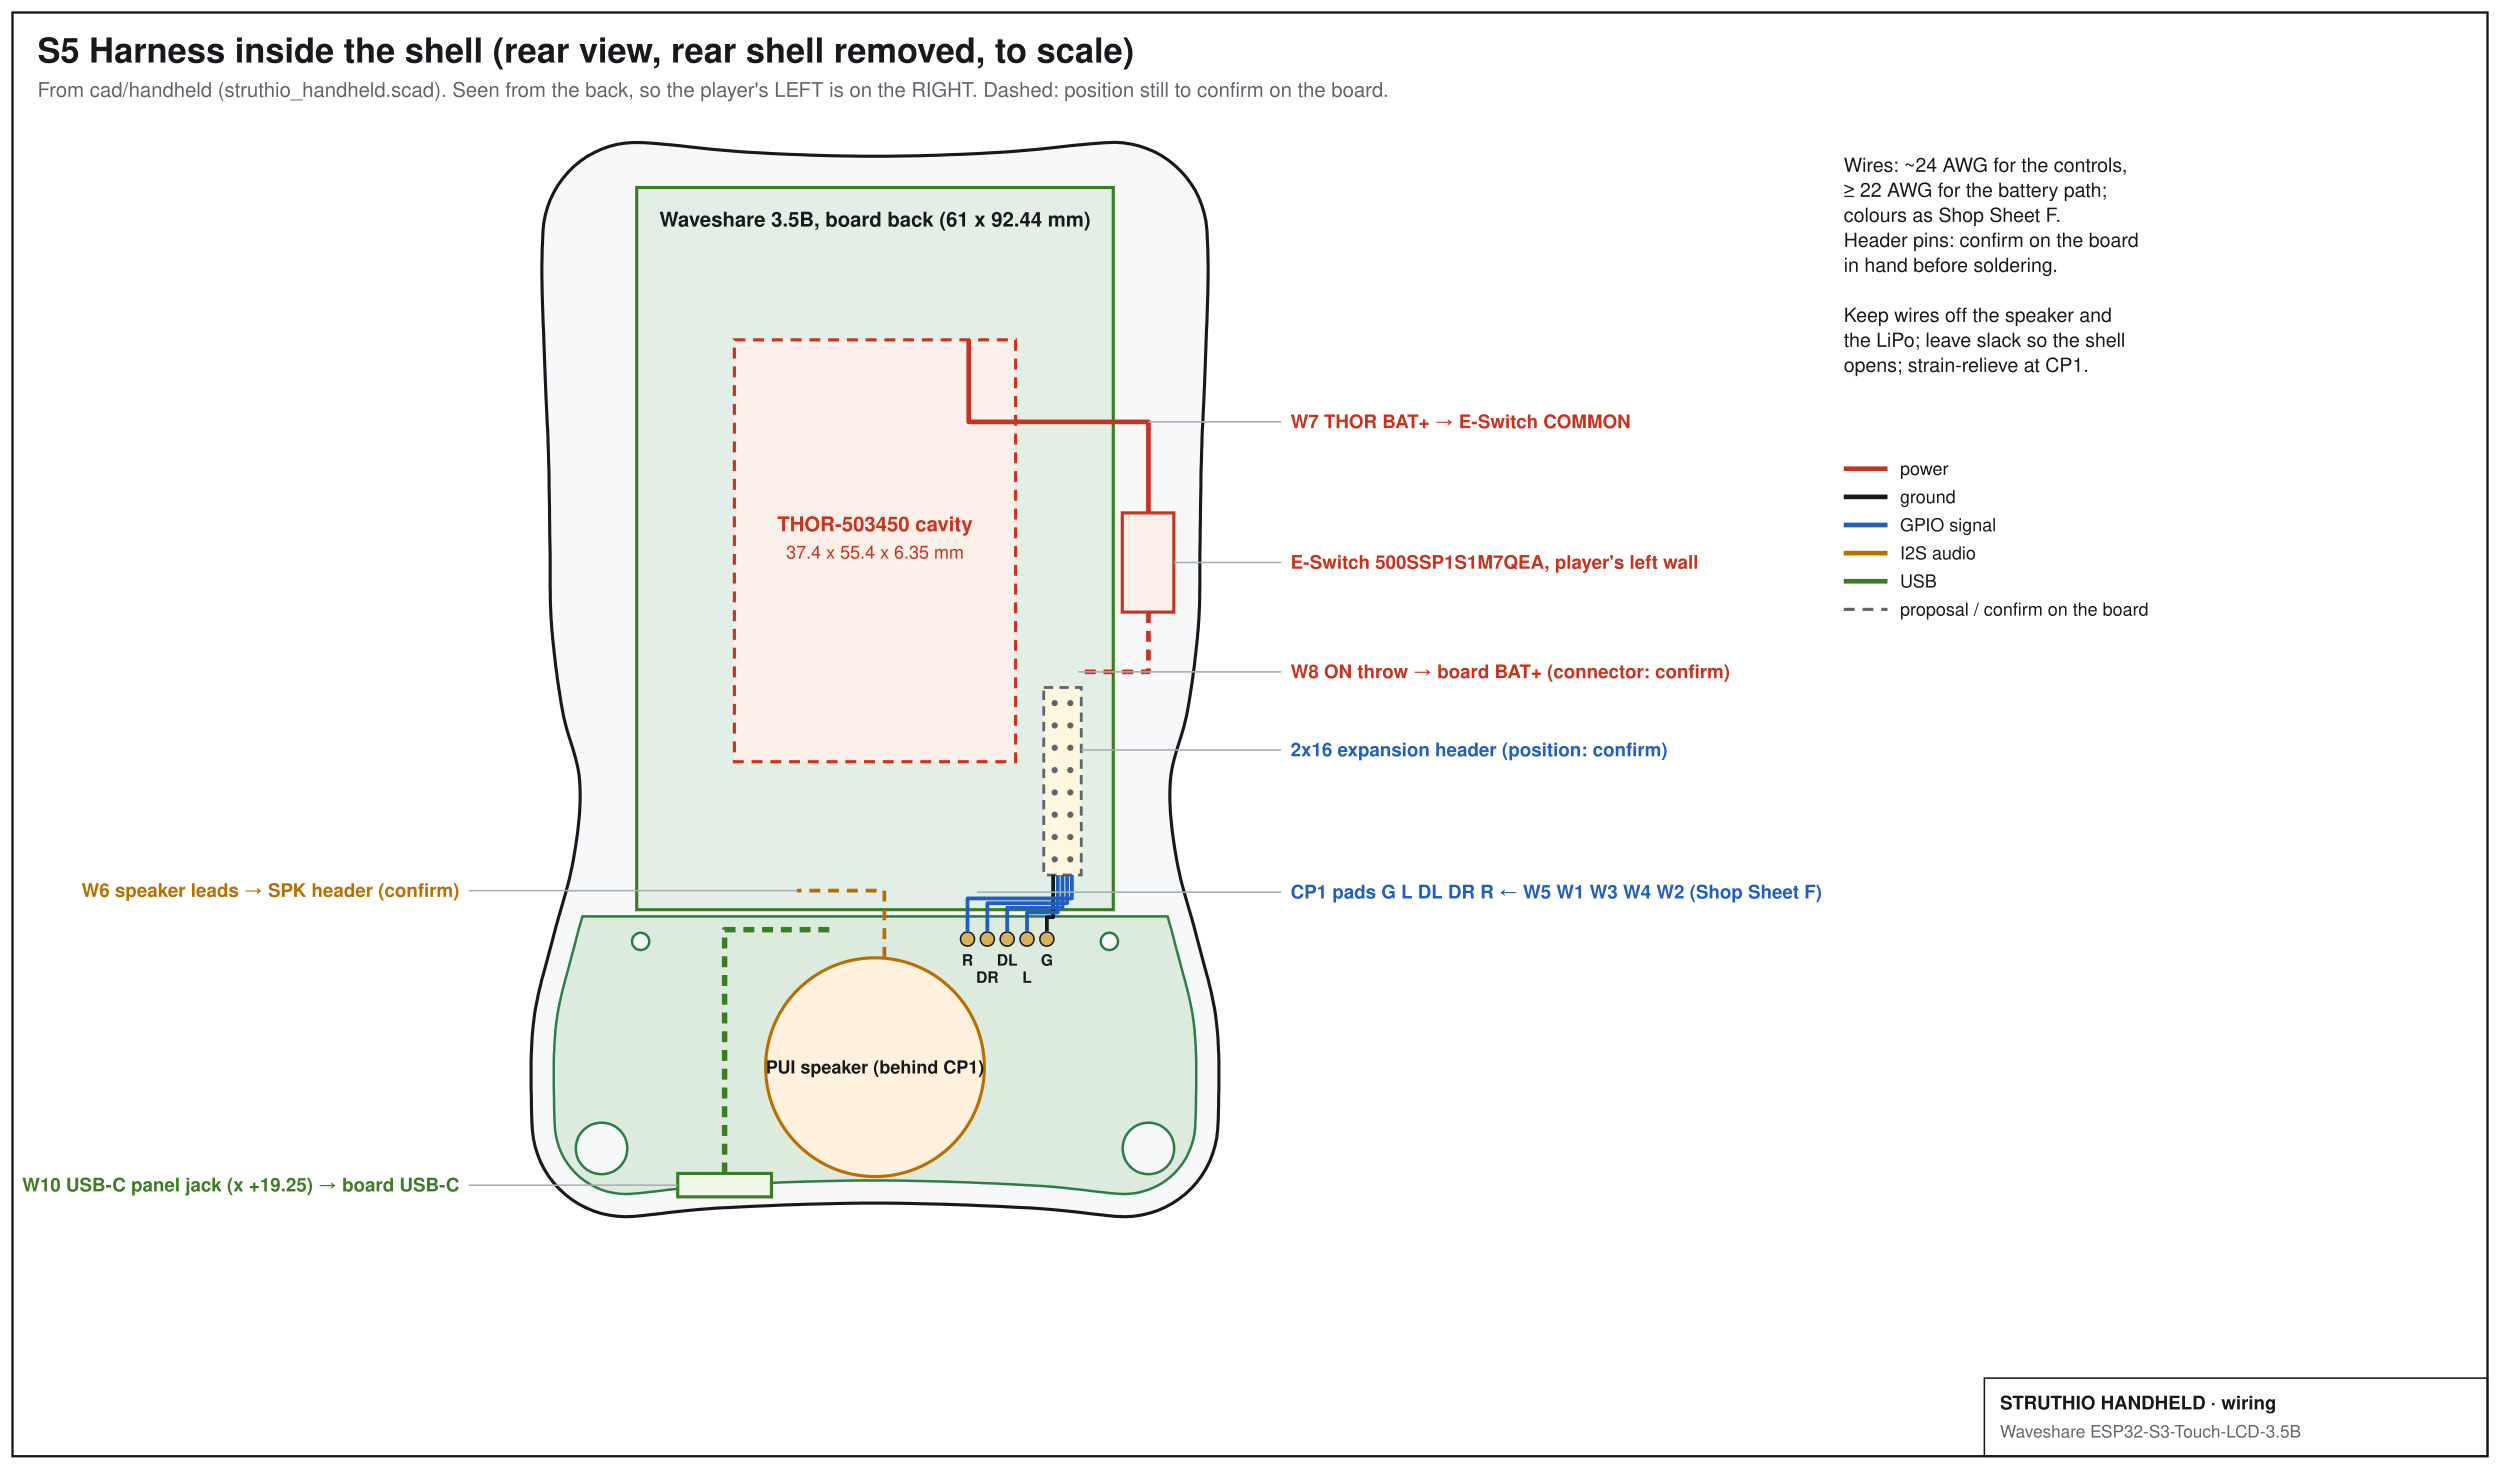
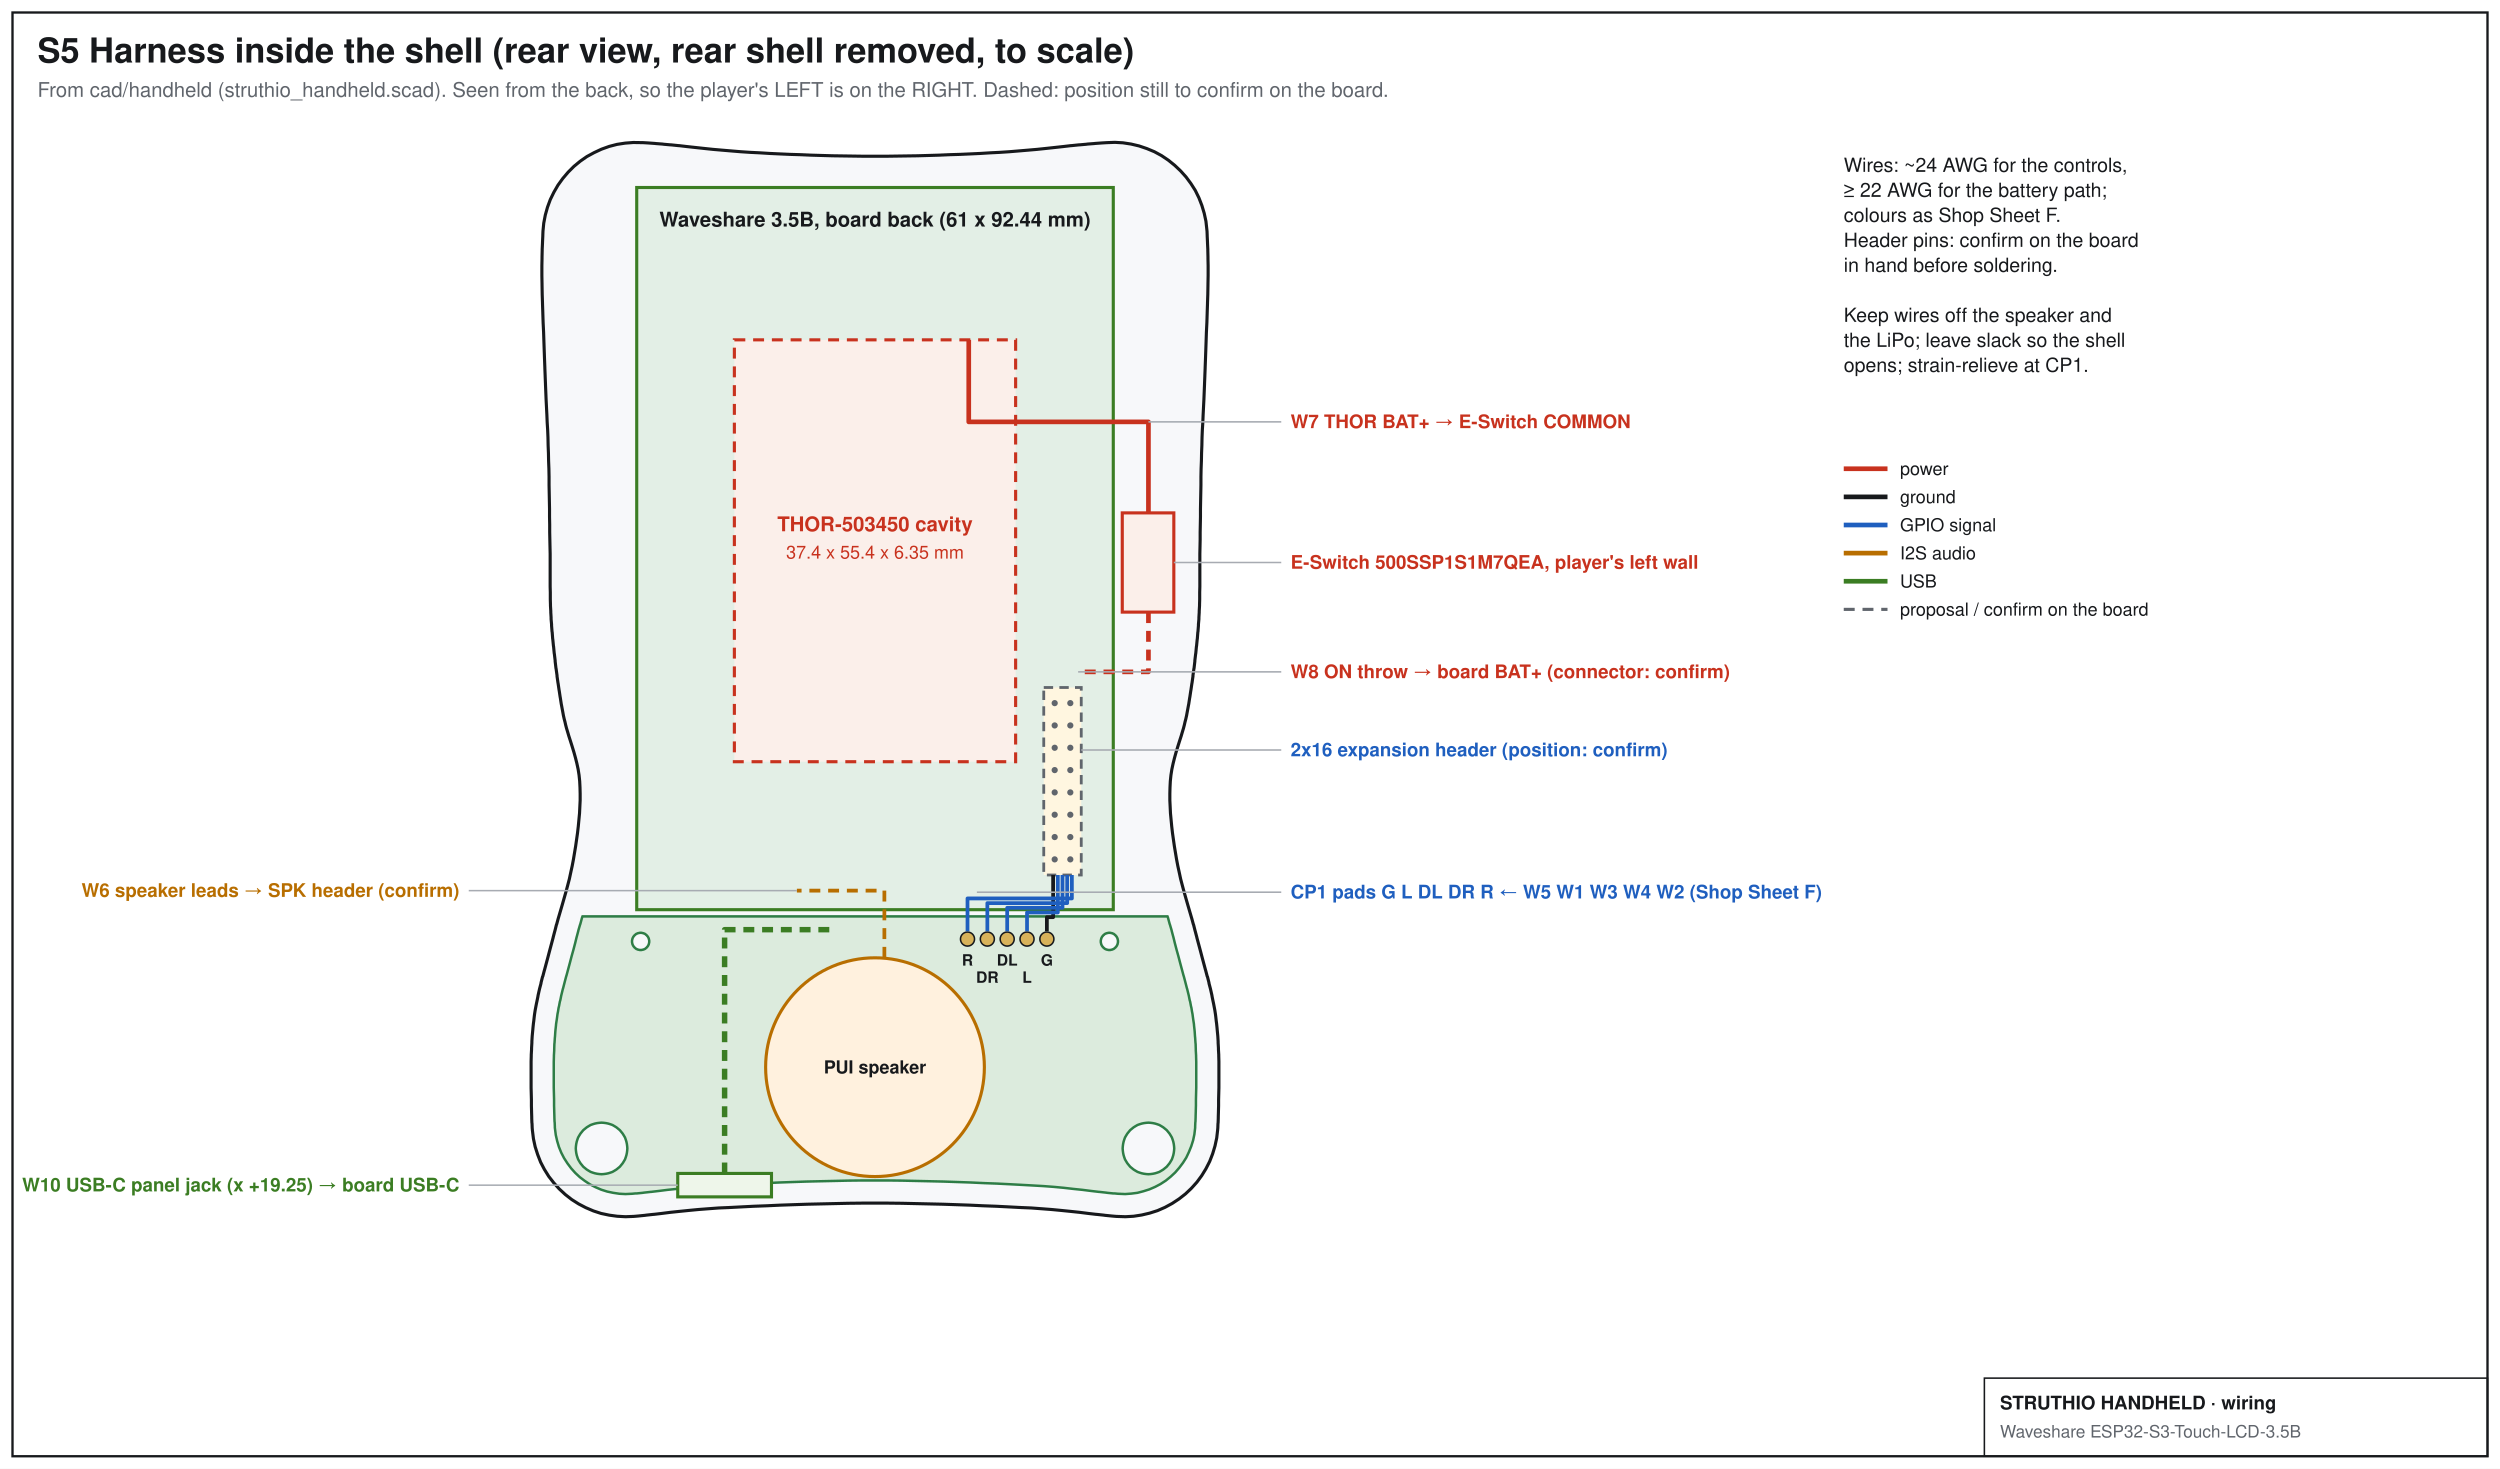
<svg xmlns="http://www.w3.org/2000/svg" width="1600" height="940" viewBox="0 0 1600 940">
  <rect width="1600" height="940" fill="#FFFFFF" />
  <rect x="8" y="8" width="1584" height="924" fill="none" stroke="#17191C" stroke-width="1.5" />
  <text x="24" y="40" font-family="Aptos, Helvetica, Arial, sans-serif" font-size="22" fill="#17191C" font-weight="800" text-anchor="start">S5  Harness inside the shell (rear view, rear shell removed, to scale)</text>
  <text x="24" y="62" font-family="Aptos, Helvetica, Arial, sans-serif" font-size="13" fill="#60656C" font-weight="400" text-anchor="start">From cad/handheld (struthio_handheld.scad). Seen from the back, so the player's LEFT is on the RIGHT. Dashed: position still to confirm on the board.</text>
  <rect x="1270" y="882" width="322" height="50" fill="none" stroke="#17191C" stroke-width="1" />
  <text x="1280" y="902" font-family="Aptos, Helvetica, Arial, sans-serif" font-size="12" fill="#17191C" font-weight="700" text-anchor="start">STRUTHIO HANDHELD  ·  wiring</text>
  <text x="1280" y="920" font-family="Aptos, Helvetica, Arial, sans-serif" font-size="11" fill="#60656C" font-weight="400" text-anchor="start">Waveshare ESP32-S3-Touch-LCD-3.5B</text>
  <g transform="translate(0,-60)">
    <path d="M 395.0,838.4 L 389.9,837.7 L 384.7,836.6 L 379.8,835.0 L 374.9,832.9 L 370.3,830.5 L 365.9,827.7 L 361.8,824.5 L 357.9,820.9 L 354.4,817.0 L 351.2,812.9 L 348.4,808.4 L 346.0,803.8 L 344.1,798.9 L 342.5,793.9 L 341.4,788.8 L 340.7,783.1 L 340.7,783.0 L 340.6,781.9 L 340.5,779.2 L 340.4,778.4 L 340.3,775.5 L 340.3,774.8 L 340.2,771.6 L 340.2,771.2 L 340.1,767.8 L 340.1,767.5 L 340.1,763.8 L 340.0,759.9 L 339.9,756.2 L 339.9,756.0 L 339.9,752.3 L 339.9,751.9 L 339.9,748.3 L 339.9,747.8 L 339.9,744.2 L 339.9,743.6 L 339.9,740.0 L 339.9,739.4 L 340.0,735.8 L 340.0,735.1 L 340.2,731.6 L 340.2,730.8 L 340.4,727.4 L 340.4,726.5 L 340.6,723.2 L 340.7,722.1 L 341.0,719.0 L 341.1,717.8 L 341.4,714.9 L 341.6,713.5 L 341.9,710.8 L 342.1,709.2 L 342.5,706.6 L 342.8,705.0 L 343.3,702.4 L 343.6,701.0 L 344.2,698.1 L 344.4,696.9 L 345.1,693.8 L 345.3,692.9 L 346.2,689.5 L 346.3,688.8 L 347.2,685.2 L 347.4,684.8 L 348.4,681.0 L 348.5,680.7 L 349.6,676.6 L 350.7,672.5 L 351.8,668.3 L 352.9,664.2 L 354.0,660.1 L 354.0,660.0 L 355.0,656.2 L 355.2,655.5 L 356.1,651.9 L 356.3,651.4 L 357.3,647.7 L 357.4,647.4 L 358.6,643.3 L 359.8,639.2 L 361.0,635.0 L 362.2,630.8 L 363.3,626.7 L 364.4,622.5 L 365.3,618.3 L 366.2,614.2 L 367.0,610.0 L 367.7,605.8 L 368.4,601.6 L 369.0,597.4 L 369.6,593.2 L 370.1,588.9 L 370.5,584.7 L 370.9,580.5 L 371.1,576.3 L 371.3,572.2 L 371.3,568.0 L 371.2,564.0 L 371.0,560.0 L 370.6,556.1 L 370.0,552.3 L 369.2,548.6 L 368.3,545.0 L 367.3,541.4 L 366.2,537.8 L 365.1,534.3 L 364.0,530.9 L 363.8,530.2 L 363.0,527.5 L 362.6,526.2 L 362.0,523.9 L 361.6,522.1 L 361.1,520.2 L 360.6,518.0 L 360.2,515.8 L 359.9,514.2 L 359.3,511.0 L 359.2,510.5 L 358.6,506.6 L 358.5,506.1 L 357.9,502.1 L 357.8,501.6 L 357.2,497.5 L 357.1,497.0 L 356.5,492.8 L 356.5,492.3 L 355.9,488.0 L 355.8,487.6 L 355.3,483.3 L 355.3,482.8 L 354.8,478.6 L 354.7,478.1 L 354.3,473.9 L 354.2,473.4 L 353.8,469.3 L 353.7,468.7 L 353.4,464.7 L 353.3,464.2 L 353.0,460.4 L 353.0,459.6 L 352.7,456.2 L 352.7,455.2 L 352.5,451.9 L 352.5,451.1 L 352.3,447.7 L 352.3,447.0 L 352.2,443.6 L 352.2,443.0 L 352.2,439.6 L 352.2,439.1 L 352.1,435.5 L 352.1,435.2 L 352.1,431.4 L 352.1,431.2 L 352.1,423.1 L 352.1,418.9 L 352.1,414.5 L 352.0,410.0 L 351.9,405.3 L 351.8,400.5 L 351.8,395.7 L 351.7,390.7 L 351.7,385.7 L 351.6,380.6 L 351.5,375.5 L 351.4,370.4 L 351.4,365.2 L 351.3,360.1 L 351.1,355.0 L 351.0,350.0 L 350.8,345.0 L 350.7,340.1 L 350.5,335.2 L 350.2,330.4 L 350.0,325.5 L 349.5,315.7 L 349.3,310.7 L 349.1,305.8 L 349.1,305.6 L 348.9,300.7 L 348.9,300.5 L 348.7,295.5 L 348.7,295.2 L 348.5,290.0 L 348.3,284.4 L 348.1,278.6 L 347.9,272.6 L 347.6,266.5 L 347.4,260.4 L 347.4,260.2 L 347.2,254.3 L 347.2,254.0 L 347.0,248.2 L 347.0,247.8 L 346.9,242.2 L 346.9,241.7 L 346.8,236.4 L 346.8,235.7 L 346.8,230.8 L 346.8,230.0 L 346.9,225.6 L 346.9,224.5 L 347.0,220.4 L 347.0,219.6 L 347.2,215.4 L 347.2,215.1 L 347.4,210.9 L 347.4,210.5 L 347.5,208.0 L 348.0,202.8 L 349.0,197.6 L 350.4,192.6 L 352.2,187.7 L 354.5,183.0 L 357.1,178.5 L 360.2,174.2 L 363.6,170.2 L 367.3,166.5 L 371.3,163.2 L 375.6,160.2 L 380.2,157.7 L 384.9,155.5 L 389.9,153.7 L 394.9,152.4 L 400.1,151.6 L 405.3,151.2 L 411.7,151.3 L 415.0,151.5 L 419.1,151.8 L 420.0,151.9 L 424.0,152.2 L 424.6,152.3 L 429.0,152.7 L 429.4,152.7 L 434.2,153.2 L 434.5,153.2 L 439.6,153.8 L 445.1,154.4 L 450.6,155.0 L 456.3,155.6 L 462.1,156.1 L 468.0,156.6 L 474.0,157.1 L 480.0,157.5 L 486.1,157.8 L 492.5,158.2 L 498.9,158.5 L 505.6,158.8 L 512.3,159.0 L 519.1,159.3 L 525.9,159.5 L 532.8,159.7 L 539.7,159.8 L 546.5,159.9 L 553.3,160.0 L 560.0,160.0 L 566.7,160.0 L 573.5,159.9 L 580.3,159.8 L 587.2,159.7 L 594.1,159.5 L 600.9,159.3 L 607.7,159.0 L 614.4,158.8 L 621.1,158.5 L 627.5,158.2 L 633.9,157.8 L 640.0,157.5 L 646.0,157.1 L 652.0,156.6 L 657.9,156.1 L 663.7,155.6 L 669.4,155.0 L 674.9,154.4 L 680.4,153.8 L 685.5,153.2 L 685.8,153.2 L 690.6,152.7 L 691.0,152.7 L 695.4,152.3 L 696.0,152.2 L 700.0,151.9 L 700.9,151.8 L 705.0,151.5 L 708.3,151.3 L 713.5,151.1 L 718.7,151.4 L 723.9,152.2 L 729.0,153.4 L 734.0,155.1 L 738.8,157.1 L 743.4,159.6 L 747.7,162.5 L 751.8,165.8 L 755.6,169.4 L 759.1,173.3 L 762.2,177.5 L 765.0,181.9 L 767.3,186.6 L 769.2,191.5 L 770.7,196.5 L 771.8,201.6 L 772.5,208.0 L 772.6,210.5 L 772.6,210.9 L 772.8,215.1 L 772.8,215.4 L 773.0,219.6 L 773.0,220.4 L 773.1,224.5 L 773.1,225.6 L 773.2,230.0 L 773.2,230.8 L 773.2,235.7 L 773.2,236.4 L 773.1,241.7 L 773.1,242.2 L 773.0,247.8 L 773.0,248.2 L 772.8,254.0 L 772.8,254.3 L 772.6,260.2 L 772.6,260.4 L 772.4,266.6 L 772.1,272.6 L 771.9,278.6 L 771.7,284.4 L 771.5,290.0 L 771.3,295.2 L 771.3,295.5 L 771.1,300.5 L 771.1,300.7 L 770.9,305.6 L 770.9,305.8 L 770.7,310.7 L 770.5,315.7 L 770.0,325.5 L 769.8,330.4 L 769.5,335.2 L 769.3,340.1 L 769.2,345.0 L 769.0,350.0 L 768.9,355.0 L 768.7,360.1 L 768.6,365.2 L 768.6,370.4 L 768.5,375.5 L 768.4,380.6 L 768.3,385.7 L 768.3,390.7 L 768.2,395.7 L 768.1,400.6 L 768.1,405.3 L 768.0,410.0 L 767.9,414.5 L 767.9,418.9 L 767.9,423.1 L 767.9,431.2 L 767.9,431.4 L 767.9,435.2 L 767.9,435.5 L 767.8,439.1 L 767.8,439.6 L 767.8,443.0 L 767.8,443.6 L 767.7,447.0 L 767.7,447.7 L 767.5,451.1 L 767.5,451.9 L 767.3,455.2 L 767.3,456.2 L 767.0,459.6 L 767.0,460.4 L 766.7,464.2 L 766.6,464.7 L 766.3,468.7 L 766.2,469.3 L 765.8,473.4 L 765.7,473.9 L 765.3,478.1 L 765.2,478.6 L 764.7,482.8 L 764.7,483.3 L 764.2,487.6 L 764.1,488.0 L 763.5,492.3 L 763.5,492.8 L 762.9,497.0 L 762.8,497.5 L 762.2,501.6 L 762.1,502.1 L 761.5,506.1 L 761.4,506.6 L 760.8,510.5 L 760.7,511.0 L 760.1,514.2 L 759.8,515.8 L 759.4,518.0 L 758.9,520.2 L 758.4,522.1 L 758.0,523.9 L 757.4,526.2 L 757.0,527.5 L 756.2,530.2 L 756.0,530.9 L 754.9,534.3 L 753.8,537.8 L 752.7,541.4 L 751.7,545.0 L 750.8,548.6 L 750.0,552.3 L 749.4,556.1 L 749.0,560.0 L 748.8,564.0 L 748.7,568.0 L 748.7,572.2 L 748.9,576.3 L 749.1,580.5 L 749.5,584.7 L 749.9,588.9 L 750.4,593.2 L 751.0,597.4 L 751.6,601.6 L 752.3,605.8 L 753.0,610.0 L 753.8,614.2 L 754.7,618.3 L 755.6,622.5 L 756.7,626.7 L 757.8,630.8 L 759.0,635.0 L 760.2,639.2 L 761.4,643.3 L 762.6,647.4 L 762.7,647.7 L 763.7,651.4 L 763.9,651.9 L 764.8,655.5 L 765.0,656.2 L 766.0,660.0 L 766.0,660.1 L 767.1,664.2 L 768.2,668.3 L 769.3,672.5 L 770.4,676.6 L 771.5,680.7 L 771.6,681.0 L 772.6,684.8 L 772.8,685.2 L 773.7,688.8 L 773.8,689.5 L 774.7,692.9 L 774.9,693.8 L 775.6,696.9 L 775.8,698.1 L 776.4,701.0 L 776.7,702.4 L 777.2,705.0 L 777.5,706.6 L 777.9,709.2 L 778.1,710.8 L 778.4,713.5 L 778.6,714.9 L 778.9,717.8 L 779.0,719.0 L 779.3,722.1 L 779.4,723.2 L 779.6,726.5 L 779.6,727.4 L 779.8,730.8 L 779.8,731.6 L 780.0,735.1 L 780.0,735.8 L 780.1,739.4 L 780.1,740.0 L 780.1,743.6 L 780.1,744.2 L 780.1,747.8 L 780.1,748.3 L 780.1,751.9 L 780.1,752.3 L 780.1,756.0 L 780.1,756.2 L 780.0,760.0 L 779.9,763.9 L 779.9,767.5 L 779.9,767.8 L 779.8,771.2 L 779.8,771.6 L 779.7,774.8 L 779.7,775.5 L 779.6,778.4 L 779.5,779.2 L 779.4,781.9 L 779.3,783.0 L 779.3,783.1 L 778.7,788.3 L 777.6,793.4 L 776.1,798.4 L 774.2,803.3 L 771.8,808.0 L 769.1,812.4 L 766.0,816.6 L 762.5,820.5 L 758.7,824.1 L 754.6,827.3 L 750.2,830.2 L 745.6,832.7 L 740.8,834.8 L 735.8,836.4 L 730.7,837.6 L 725.5,838.4 L 720.3,838.7 L 714.5,838.5 L 712.1,838.3 L 711.1,838.2 L 707.1,837.8 L 706.5,837.7 L 701.9,837.2 L 701.6,837.2 L 696.5,836.6 L 691.0,835.9 L 685.3,835.3 L 679.4,834.7 L 673.2,834.1 L 666.7,833.6 L 660.0,833.1 L 652.9,832.8 L 645.3,832.4 L 637.5,832.0 L 629.3,831.7 L 620.8,831.3 L 612.2,831.0 L 603.4,830.7 L 594.6,830.5 L 585.8,830.3 L 577.1,830.1 L 568.4,830.0 L 560.0,830.0 L 551.6,830.0 L 542.9,830.1 L 534.2,830.3 L 525.4,830.5 L 516.6,830.7 L 507.8,831.0 L 499.2,831.3 L 490.7,831.7 L 482.5,832.0 L 474.7,832.4 L 467.1,832.8 L 460.0,833.1 L 453.3,833.6 L 446.8,834.1 L 440.6,834.7 L 434.7,835.3 L 429.0,835.9 L 423.5,836.6 L 418.4,837.2 L 418.1,837.2 L 413.5,837.7 L 412.9,837.8 L 408.9,838.2 L 407.9,838.3 L 405.5,838.5 L 400.3,838.7 Z" fill="#F7F8FA" stroke="#17191C" stroke-width="2" fill-rule="evenodd" />
    <path d="M 396.4,824.0 L 392.4,823.4 L 388.6,822.6 L 384.8,821.4 L 381.1,819.8 L 377.6,818.0 L 374.3,815.8 L 371.1,813.4 L 368.2,810.7 L 365.6,807.8 L 363.2,804.6 L 361.0,801.2 L 359.2,797.7 L 357.7,794.0 L 356.6,790.3 L 355.7,786.4 L 355.1,781.7 L 355.1,781.0 L 355.0,778.5 L 354.9,777.7 L 354.8,774.9 L 354.8,774.4 L 354.7,771.2 L 354.7,770.9 L 354.6,767.5 L 354.6,767.2 L 354.6,763.6 L 354.5,759.7 L 354.4,756.0 L 354.4,755.8 L 354.4,752.1 L 354.4,751.8 L 354.4,748.2 L 354.4,747.8 L 354.4,744.2 L 354.4,743.7 L 354.4,740.2 L 354.4,739.7 L 354.5,736.2 L 354.5,735.6 L 354.7,732.2 L 354.7,731.5 L 354.8,728.2 L 354.9,727.3 L 355.1,724.2 L 355.2,723.3 L 355.4,720.3 L 355.5,719.2 L 355.8,716.5 L 355.9,715.3 L 356.3,712.7 L 356.5,711.3 L 356.8,709.0 L 357.1,707.5 L 357.5,705.0 L 357.8,703.8 L 358.3,701.1 L 358.6,700.1 L 359.2,697.1 L 359.4,696.3 L 360.2,693.0 L 360.4,692.4 L 361.3,688.9 L 361.4,688.5 L 362.4,684.7 L 362.5,684.5 L 363.6,680.4 L 364.7,676.3 L 365.8,672.1 L 367.0,667.8 L 368.1,663.6 L 369.0,659.9 L 369.2,659.2 L 370.1,655.8 L 370.2,655.3 L 371.3,651.6 L 371.4,651.4 L 372.5,647.3 L 372.8,646.5 L 747.2,646.5 L 747.5,647.3 L 748.6,651.4 L 748.7,651.6 L 749.8,655.3 L 749.9,655.8 L 750.8,659.2 L 751.0,659.9 L 751.9,663.6 L 753.0,667.8 L 754.2,672.1 L 755.3,676.3 L 756.4,680.4 L 757.5,684.5 L 757.6,684.7 L 758.6,688.5 L 758.7,688.9 L 759.6,692.4 L 759.8,693.0 L 760.6,696.3 L 760.8,697.1 L 761.4,700.1 L 761.7,701.1 L 762.2,703.8 L 762.5,705.0 L 762.9,707.5 L 763.2,709.0 L 763.5,711.3 L 763.7,712.7 L 764.1,715.3 L 764.2,716.5 L 764.5,719.2 L 764.6,720.3 L 764.8,723.3 L 764.9,724.2 L 765.1,727.3 L 765.2,728.2 L 765.3,731.5 L 765.3,732.2 L 765.5,735.6 L 765.5,736.2 L 765.6,739.7 L 765.6,740.2 L 765.6,743.7 L 765.6,744.2 L 765.6,747.8 L 765.6,748.2 L 765.6,751.8 L 765.6,752.1 L 765.6,755.8 L 765.6,756.0 L 765.5,759.8 L 765.4,763.7 L 765.4,767.2 L 765.4,767.5 L 765.3,770.9 L 765.3,771.2 L 765.2,774.4 L 765.2,774.9 L 765.1,777.7 L 765.0,778.5 L 764.9,781.0 L 764.9,781.8 L 764.4,786.0 L 763.6,789.8 L 762.4,793.6 L 760.9,797.3 L 759.2,800.9 L 757.1,804.2 L 754.7,807.4 L 752.1,810.4 L 749.2,813.1 L 746.1,815.6 L 742.7,817.8 L 739.3,819.6 L 735.6,821.2 L 731.8,822.4 L 728.0,823.4 L 724.1,823.9 L 720.1,824.2 L 715.4,824.0 L 713.4,823.8 L 712.5,823.8 L 708.6,823.4 L 708.0,823.3 L 703.5,822.8 L 703.3,822.8 L 698.2,822.2 L 692.7,821.5 L 686.9,820.9 L 680.8,820.2 L 674.4,819.6 L 667.8,819.1 L 660.8,818.7 L 653.6,818.3 L 646.0,817.9 L 638.1,817.5 L 629.9,817.2 L 621.4,816.8 L 612.7,816.5 L 603.9,816.2 L 595.0,816.0 L 586.1,815.8 L 577.3,815.6 L 568.6,815.5 L 560.0,815.5 L 551.4,815.5 L 542.7,815.6 L 533.9,815.8 L 525.0,816.0 L 516.1,816.2 L 507.3,816.5 L 498.6,816.8 L 490.1,817.2 L 481.9,817.5 L 474.0,817.9 L 466.4,818.3 L 459.2,818.7 L 452.2,819.1 L 445.6,819.6 L 439.2,820.2 L 433.1,820.9 L 427.3,821.5 L 421.8,822.2 L 416.7,822.8 L 416.5,822.8 L 412.0,823.3 L 411.4,823.4 L 407.5,823.8 L 406.6,823.8 L 404.6,824.0 L 400.3,824.2 Z M 710.5,668.0 L 711.0,667.9 L 711.4,667.8 L 711.9,667.7 L 712.3,667.5 L 712.8,667.3 L 713.2,667.0 L 713.5,666.7 L 713.9,666.4 L 714.2,666.0 L 714.5,665.7 L 714.8,665.2 L 715.0,664.8 L 715.2,664.4 L 715.3,663.9 L 715.4,663.5 L 715.5,663.0 L 715.5,662.5 L 715.5,662.0 L 715.4,661.5 L 715.3,661.1 L 715.2,660.6 L 715.0,660.2 L 714.8,659.8 L 714.5,659.3 L 714.2,659.0 L 713.9,658.6 L 713.5,658.3 L 713.2,658.0 L 712.8,657.7 L 712.3,657.5 L 711.9,657.3 L 711.4,657.2 L 711.0,657.1 L 710.5,657.0 L 710.0,657.0 L 709.5,657.0 L 709.0,657.1 L 708.6,657.2 L 708.1,657.3 L 707.7,657.5 L 707.2,657.7 L 706.8,658.0 L 706.5,658.3 L 706.1,658.6 L 705.8,659.0 L 705.5,659.3 L 705.2,659.8 L 705.0,660.2 L 704.8,660.6 L 704.7,661.1 L 704.6,661.5 L 704.5,662.0 L 704.5,662.5 L 704.5,663.0 L 704.6,663.5 L 704.7,663.9 L 704.8,664.4 L 705.0,664.8 L 705.2,665.2 L 705.5,665.7 L 705.8,666.0 L 706.1,666.4 L 706.5,666.7 L 706.8,667.0 L 707.2,667.3 L 707.7,667.5 L 708.1,667.7 L 708.6,667.8 L 709.0,667.9 L 709.5,668.0 L 710.0,668.0 Z M 410.5,668.0 L 411.0,667.9 L 411.4,667.8 L 411.9,667.7 L 412.3,667.5 L 412.8,667.3 L 413.2,667.0 L 413.5,666.7 L 413.9,666.4 L 414.2,666.0 L 414.5,665.7 L 414.8,665.2 L 415.0,664.8 L 415.2,664.4 L 415.3,663.9 L 415.4,663.5 L 415.5,663.0 L 415.5,662.5 L 415.5,662.0 L 415.4,661.5 L 415.3,661.1 L 415.2,660.6 L 415.0,660.2 L 414.8,659.8 L 414.5,659.3 L 414.2,659.0 L 413.9,658.6 L 413.5,658.3 L 413.2,658.0 L 412.8,657.7 L 412.3,657.5 L 411.9,657.3 L 411.4,657.2 L 411.0,657.1 L 410.5,657.0 L 410.0,657.0 L 409.5,657.0 L 409.0,657.1 L 408.6,657.2 L 408.1,657.3 L 407.7,657.5 L 407.2,657.7 L 406.8,658.0 L 406.5,658.3 L 406.1,658.6 L 405.8,659.0 L 405.5,659.3 L 405.2,659.8 L 405.0,660.2 L 404.8,660.6 L 404.7,661.1 L 404.6,661.5 L 404.5,662.0 L 404.5,662.5 L 404.5,663.0 L 404.6,663.5 L 404.7,663.9 L 404.8,664.4 L 405.0,664.8 L 405.2,665.2 L 405.5,665.7 L 405.8,666.0 L 406.1,666.4 L 406.5,666.7 L 406.8,667.0 L 407.2,667.3 L 407.7,667.5 L 408.1,667.7 L 408.6,667.8 L 409.0,667.9 L 409.5,668.0 L 410.0,668.0 Z M 562.8,747.4 L 565.6,747.0 L 568.4,746.4 L 571.1,745.5 L 573.7,744.5 L 576.2,743.1 L 578.6,741.6 L 580.9,739.9 L 583.0,738.0 L 584.9,735.9 L 586.6,733.6 L 588.1,731.2 L 589.5,728.7 L 590.5,726.1 L 591.4,723.4 L 592.0,720.6 L 592.4,717.8 L 592.5,715.0 L 592.4,712.2 L 592.0,709.4 L 591.4,706.6 L 590.5,703.9 L 589.5,701.3 L 588.1,698.8 L 586.6,696.4 L 584.9,694.1 L 583.0,692.0 L 580.9,690.1 L 578.6,688.4 L 576.2,686.9 L 573.7,685.5 L 571.1,684.5 L 568.4,683.6 L 565.6,683.0 L 562.8,682.6 L 560.0,682.5 L 557.2,682.6 L 554.4,683.0 L 551.6,683.6 L 548.9,684.5 L 546.3,685.5 L 543.8,686.9 L 541.4,688.4 L 539.1,690.1 L 537.0,692.0 L 535.1,694.1 L 533.4,696.4 L 531.9,698.8 L 530.5,701.3 L 529.5,703.9 L 528.6,706.6 L 528.0,709.4 L 527.6,712.2 L 527.5,715.0 L 527.6,717.8 L 528.0,720.6 L 528.6,723.4 L 529.5,726.1 L 530.5,728.7 L 531.9,731.2 L 533.4,733.6 L 535.1,735.9 L 537.0,738.0 L 539.1,739.9 L 541.4,741.6 L 543.8,743.1 L 546.3,744.5 L 548.9,745.5 L 551.6,746.4 L 554.4,747.0 L 557.2,747.4 L 560.0,747.5 Z M 736.4,811.4 L 737.9,811.2 L 739.3,810.9 L 740.6,810.5 L 742.0,810.0 L 743.2,809.3 L 744.5,808.5 L 745.6,807.6 L 746.7,806.7 L 747.6,805.6 L 748.5,804.5 L 749.3,803.2 L 750.0,802.0 L 750.5,800.6 L 750.9,799.3 L 751.2,797.9 L 751.4,796.4 L 751.5,795.0 L 751.4,793.6 L 751.2,792.1 L 750.9,790.7 L 750.5,789.4 L 750.0,788.0 L 749.3,786.8 L 748.5,785.5 L 747.6,784.4 L 746.7,783.3 L 745.6,782.4 L 744.5,781.5 L 743.2,780.7 L 742.0,780.0 L 740.6,779.5 L 739.3,779.1 L 737.9,778.8 L 736.4,778.6 L 735.0,778.5 L 733.6,778.6 L 732.1,778.8 L 730.7,779.1 L 729.4,779.5 L 728.0,780.0 L 726.8,780.7 L 725.5,781.5 L 724.4,782.4 L 723.3,783.3 L 722.4,784.4 L 721.5,785.5 L 720.7,786.8 L 720.0,788.0 L 719.5,789.4 L 719.1,790.7 L 718.8,792.1 L 718.6,793.6 L 718.5,795.0 L 718.6,796.4 L 718.8,797.9 L 719.1,799.3 L 719.5,800.6 L 720.0,802.0 L 720.7,803.2 L 721.5,804.5 L 722.4,805.6 L 723.3,806.7 L 724.4,807.6 L 725.5,808.5 L 726.8,809.3 L 728.0,810.0 L 729.4,810.5 L 730.7,810.9 L 732.1,811.2 L 733.6,811.4 L 735.0,811.5 Z M 386.4,811.4 L 387.9,811.2 L 389.3,810.9 L 390.6,810.5 L 392.0,810.0 L 393.2,809.3 L 394.5,808.5 L 395.6,807.6 L 396.7,806.7 L 397.6,805.6 L 398.5,804.5 L 399.3,803.2 L 400.0,802.0 L 400.5,800.6 L 400.9,799.3 L 401.2,797.9 L 401.4,796.4 L 401.5,795.0 L 401.4,793.6 L 401.2,792.1 L 400.9,790.7 L 400.5,789.4 L 400.0,788.0 L 399.3,786.8 L 398.5,785.5 L 397.6,784.4 L 396.7,783.3 L 395.6,782.4 L 394.5,781.5 L 393.2,780.7 L 392.0,780.0 L 390.6,779.5 L 389.3,779.1 L 387.9,778.8 L 386.4,778.6 L 385.0,778.5 L 383.6,778.6 L 382.1,778.8 L 380.7,779.1 L 379.4,779.5 L 378.0,780.0 L 376.8,780.7 L 375.5,781.5 L 374.4,782.4 L 373.3,783.3 L 372.4,784.4 L 371.5,785.5 L 370.7,786.8 L 370.0,788.0 L 369.5,789.4 L 369.1,790.7 L 368.8,792.1 L 368.6,793.6 L 368.5,795.0 L 368.6,796.4 L 368.8,797.9 L 369.1,799.3 L 369.5,800.6 L 370.0,802.0 L 370.7,803.2 L 371.5,804.5 L 372.4,805.6 L 373.3,806.7 L 374.4,807.6 L 375.5,808.5 L 376.8,809.3 L 378.0,810.0 L 379.4,810.5 L 380.7,810.9 L 382.1,811.2 L 383.6,811.4 L 385.0,811.5 Z" fill="#DCEBDD" stroke="#2E7D46" stroke-width="1.6" fill-rule="evenodd" />
    <rect x="407.5" y="180.0" width="305.0" height="462.2" fill="#E3EFE6" stroke="#3B7D23" stroke-width="2" />
    <text x="560.0" y="205.0" font-family="Aptos, Helvetica, Arial, sans-serif" font-size="13" fill="#17191C" font-weight="700" text-anchor="middle">Waveshare 3.5B, board back (61 x 92.44 mm)</text>
    <rect x="470.0" y="277.5" width="180.0" height="270.0" fill="#FBEFEA" stroke="#C8321E" stroke-width="2" stroke-dasharray="7 5" />
    <text x="560.0" y="400.0" font-family="Aptos, Helvetica, Arial, sans-serif" font-size="13" fill="#C8321E" font-weight="700" text-anchor="middle">THOR-503450 cavity</text>
    <text x="560.0" y="417.5" font-family="Aptos, Helvetica, Arial, sans-serif" font-size="11.5" fill="#C8321E" font-weight="400" text-anchor="middle">37.4 x 55.4 x 6.35 mm</text>
    <circle cx="560.0" cy="743.0" r="70.0" fill="#FFF1DE" stroke="#B86E00" stroke-width="2" />
-     <text x="560.0" y="747.0" font-family="Aptos, Helvetica, Arial, sans-serif" font-size="11.5" fill="#17191C" font-weight="700" text-anchor="middle">PUI speaker (behind CP1)</text>
+     <text x="560.0" y="747.0" font-family="Aptos, Helvetica, Arial, sans-serif" font-size="11.5" fill="#17191C" font-weight="700" text-anchor="middle">PUI speaker</text>
    <rect x="668.0" y="500.0" width="24" height="120.0" fill="#FFF6E0" stroke="#60656C" stroke-width="1.8" stroke-dasharray="6 4" />
    <circle cx="675.0" cy="510.0" r="2" fill="#60656C" />
    <circle cx="685.0" cy="510.0" r="2" fill="#60656C" />
    <circle cx="675.0" cy="524.286" r="2" fill="#60656C" />
    <circle cx="685.0" cy="524.286" r="2" fill="#60656C" />
    <circle cx="675.0" cy="538.571" r="2" fill="#60656C" />
    <circle cx="685.0" cy="538.571" r="2" fill="#60656C" />
    <circle cx="675.0" cy="552.857" r="2" fill="#60656C" />
    <circle cx="685.0" cy="552.857" r="2" fill="#60656C" />
    <circle cx="675.0" cy="567.143" r="2" fill="#60656C" />
    <circle cx="685.0" cy="567.143" r="2" fill="#60656C" />
    <circle cx="675.0" cy="581.429" r="2" fill="#60656C" />
    <circle cx="685.0" cy="581.429" r="2" fill="#60656C" />
    <circle cx="675.0" cy="595.714" r="2" fill="#60656C" />
    <circle cx="685.0" cy="595.714" r="2" fill="#60656C" />
    <circle cx="675.0" cy="610.0" r="2" fill="#60656C" />
    <circle cx="685.0" cy="610.0" r="2" fill="#60656C" />
    <circle cx="670.0" cy="661.0" r="4.5" fill="#D8B25A" stroke="#17191C" stroke-width="1" />
    <text x="670.0" y="678.0" font-family="Aptos, Helvetica, Arial, sans-serif" font-size="10" fill="#17191C" font-weight="700" text-anchor="middle">G</text>
    <polyline points="674.0,620.0 674.0,647.0 670.0,647.0 670.0,656.0" fill="none" stroke="#17191C" stroke-width="2.4" stroke-linejoin="round" />
    <circle cx="657.3" cy="661.0" r="4.5" fill="#D8B25A" stroke="#17191C" stroke-width="1" />
    <text x="657.3" y="689.0" font-family="Aptos, Helvetica, Arial, sans-serif" font-size="10" fill="#17191C" font-weight="700" text-anchor="middle">L</text>
    <polyline points="677.0,620.0 677.0,644.0 657.3,644.0 657.3,656.0" fill="none" stroke="#1F5FBF" stroke-width="2.4" stroke-linejoin="round" />
    <circle cx="644.6" cy="661.0" r="4.5" fill="#D8B25A" stroke="#17191C" stroke-width="1" />
    <text x="644.6" y="678.0" font-family="Aptos, Helvetica, Arial, sans-serif" font-size="10" fill="#17191C" font-weight="700" text-anchor="middle">DL</text>
    <polyline points="680.0,620.0 680.0,641.0 644.6,641.0 644.6,656.0" fill="none" stroke="#1F5FBF" stroke-width="2.4" stroke-linejoin="round" />
    <circle cx="631.9" cy="661.0" r="4.5" fill="#D8B25A" stroke="#17191C" stroke-width="1" />
    <text x="631.9" y="689.0" font-family="Aptos, Helvetica, Arial, sans-serif" font-size="10" fill="#17191C" font-weight="700" text-anchor="middle">DR</text>
    <polyline points="683.0,620.0 683.0,638.0 631.9,638.0 631.9,656.0" fill="none" stroke="#1F5FBF" stroke-width="2.4" stroke-linejoin="round" />
    <circle cx="619.2" cy="661.0" r="4.5" fill="#D8B25A" stroke="#17191C" stroke-width="1" />
    <text x="619.2" y="678.0" font-family="Aptos, Helvetica, Arial, sans-serif" font-size="10" fill="#17191C" font-weight="700" text-anchor="middle">R</text>
    <polyline points="686.0,620.0 686.0,635.0 619.2,635.0 619.2,656.0" fill="none" stroke="#1F5FBF" stroke-width="2.4" stroke-linejoin="round" />
    <polyline points="692.0,540.0 820.0,540.0" fill="none" stroke="#A7ABB2" stroke-width="1" stroke-linejoin="round" />
    <text x="826.0" y="544.0" font-family="Aptos, Helvetica, Arial, sans-serif" font-size="12" fill="#1F5FBF" font-weight="700" text-anchor="start">2x16 expansion header (position: confirm)</text>
    <polyline points="625.2,631.0 820.0,631.0" fill="none" stroke="#A7ABB2" stroke-width="1" stroke-linejoin="round" />
    <text x="826.0" y="635.0" font-family="Aptos, Helvetica, Arial, sans-serif" font-size="12" fill="#1F5FBF" font-weight="700" text-anchor="start">CP1 pads G L DL DR R  ← W5 W1 W3 W4 W2 (Shop Sheet F)</text>
    <rect x="718.25" y="388.25" width="33.0" height="63.5" fill="#FBEFEA" stroke="#C8321E" stroke-width="2" />
    <polyline points="620.0,277.5 620.0,330.0 735.0,330.0 735.0,388.25" fill="none" stroke="#C8321E" stroke-width="3" stroke-linejoin="round" />
    <polyline points="735.0,451.75 735.0,490.0 690.0,490.0" fill="none" stroke="#C8321E" stroke-width="3" stroke-linejoin="round" stroke-dasharray="7 5" />
    <polyline points="735.0,330.0 820.0,330.0" fill="none" stroke="#A7ABB2" stroke-width="1" stroke-linejoin="round" />
    <text x="826.0" y="334.0" font-family="Aptos, Helvetica, Arial, sans-serif" font-size="12" fill="#C8321E" font-weight="700" text-anchor="start">W7 THOR BAT+ → E-Switch COMMON</text>
    <polyline points="751.25,420.0 820.0,420.0" fill="none" stroke="#A7ABB2" stroke-width="1" stroke-linejoin="round" />
    <text x="826.0" y="424.0" font-family="Aptos, Helvetica, Arial, sans-serif" font-size="12" fill="#C8321E" font-weight="700" text-anchor="start">E-Switch 500SSP1S1M7QEA, player's left wall</text>
    <polyline points="690.0,490.0 820.0,490.0" fill="none" stroke="#A7ABB2" stroke-width="1" stroke-linejoin="round" />
    <text x="826.0" y="494.0" font-family="Aptos, Helvetica, Arial, sans-serif" font-size="12" fill="#C8321E" font-weight="700" text-anchor="start">W8 ON throw → board BAT+ (connector: confirm)</text>
    <polyline points="566.0,673.0 566.0,630.0 510.0,630.0" fill="none" stroke="#B86E00" stroke-width="2.4" stroke-linejoin="round" stroke-dasharray="7 5" />
    <polyline points="510.0,630.0 300.0,630.0" fill="none" stroke="#A7ABB2" stroke-width="1" stroke-linejoin="round" />
    <text x="294.0" y="634.0" font-family="Aptos, Helvetica, Arial, sans-serif" font-size="12" fill="#B86E00" font-weight="700" text-anchor="end">W6 speaker leads → SPK header (confirm)</text>
    <rect x="433.75" y="811.0" width="60.0" height="15.0" fill="#EEF6EA" stroke="#3B7D23" stroke-width="2" />
    <polyline points="463.75,811.0 463.75,655.0 535.0,655.0" fill="none" stroke="#3B7D23" stroke-width="3.5" stroke-linejoin="round" stroke-dasharray="7 5" />
    <polyline points="433.75,818.5 300.0,818.5" fill="none" stroke="#A7ABB2" stroke-width="1" stroke-linejoin="round" />
    <text x="294.0" y="822.5" font-family="Aptos, Helvetica, Arial, sans-serif" font-size="12" fill="#3B7D23" font-weight="700" text-anchor="end">W10 USB-C panel jack (x +19.25) → board USB-C</text>
    <text x="1180" y="170" font-family="Aptos, Helvetica, Arial, sans-serif" font-size="12.5" fill="#17191C" font-weight="400" text-anchor="start">Wires: ~24 AWG for the controls,</text>
    <text x="1180" y="186" font-family="Aptos, Helvetica, Arial, sans-serif" font-size="12.5" fill="#17191C" font-weight="400" text-anchor="start">≥ 22 AWG for the battery path;</text>
    <text x="1180" y="202" font-family="Aptos, Helvetica, Arial, sans-serif" font-size="12.5" fill="#17191C" font-weight="400" text-anchor="start">colours as Shop Sheet F.</text>
    <text x="1180" y="218" font-family="Aptos, Helvetica, Arial, sans-serif" font-size="12.5" fill="#17191C" font-weight="400" text-anchor="start">Header pins: confirm on the board</text>
    <text x="1180" y="234" font-family="Aptos, Helvetica, Arial, sans-serif" font-size="12.5" fill="#17191C" font-weight="400" text-anchor="start">in hand before soldering.</text>
    <text x="1180" y="250" font-family="Aptos, Helvetica, Arial, sans-serif" font-size="12.5" fill="#17191C" font-weight="400" text-anchor="start" />
    <text x="1180" y="266" font-family="Aptos, Helvetica, Arial, sans-serif" font-size="12.5" fill="#17191C" font-weight="400" text-anchor="start">Keep wires off the speaker and</text>
    <text x="1180" y="282" font-family="Aptos, Helvetica, Arial, sans-serif" font-size="12.5" fill="#17191C" font-weight="400" text-anchor="start">the LiPo; leave slack so the shell</text>
    <text x="1180" y="298" font-family="Aptos, Helvetica, Arial, sans-serif" font-size="12.5" fill="#17191C" font-weight="400" text-anchor="start">opens; strain-relieve at CP1.</text>
    <line x1="1180" y1="360" x2="1208" y2="360" stroke="#C8321E" stroke-width="3" />
    <text x="1216" y="364" font-family="Aptos, Helvetica, Arial, sans-serif" font-size="11.5" fill="#17191C" font-weight="400" text-anchor="start">power</text>
    <line x1="1180" y1="378" x2="1208" y2="378" stroke="#17191C" stroke-width="3" />
    <text x="1216" y="382" font-family="Aptos, Helvetica, Arial, sans-serif" font-size="11.5" fill="#17191C" font-weight="400" text-anchor="start">ground</text>
    <line x1="1180" y1="396" x2="1208" y2="396" stroke="#1F5FBF" stroke-width="3" />
    <text x="1216" y="400" font-family="Aptos, Helvetica, Arial, sans-serif" font-size="11.5" fill="#17191C" font-weight="400" text-anchor="start">GPIO signal</text>
    <line x1="1180" y1="414" x2="1208" y2="414" stroke="#B86E00" stroke-width="3" />
    <text x="1216" y="418" font-family="Aptos, Helvetica, Arial, sans-serif" font-size="11.5" fill="#17191C" font-weight="400" text-anchor="start">I2S audio</text>
    <line x1="1180" y1="432" x2="1208" y2="432" stroke="#3B7D23" stroke-width="3" />
    <text x="1216" y="436" font-family="Aptos, Helvetica, Arial, sans-serif" font-size="11.5" fill="#17191C" font-weight="400" text-anchor="start">USB</text>
    <line x1="1180" y1="450" x2="1208" y2="450" stroke="#60656C" stroke-width="2" stroke-dasharray="7 5" />
    <text x="1216" y="454" font-family="Aptos, Helvetica, Arial, sans-serif" font-size="11.5" fill="#17191C" font-weight="400" text-anchor="start">proposal / confirm on the board</text>
  </g>
</svg>
